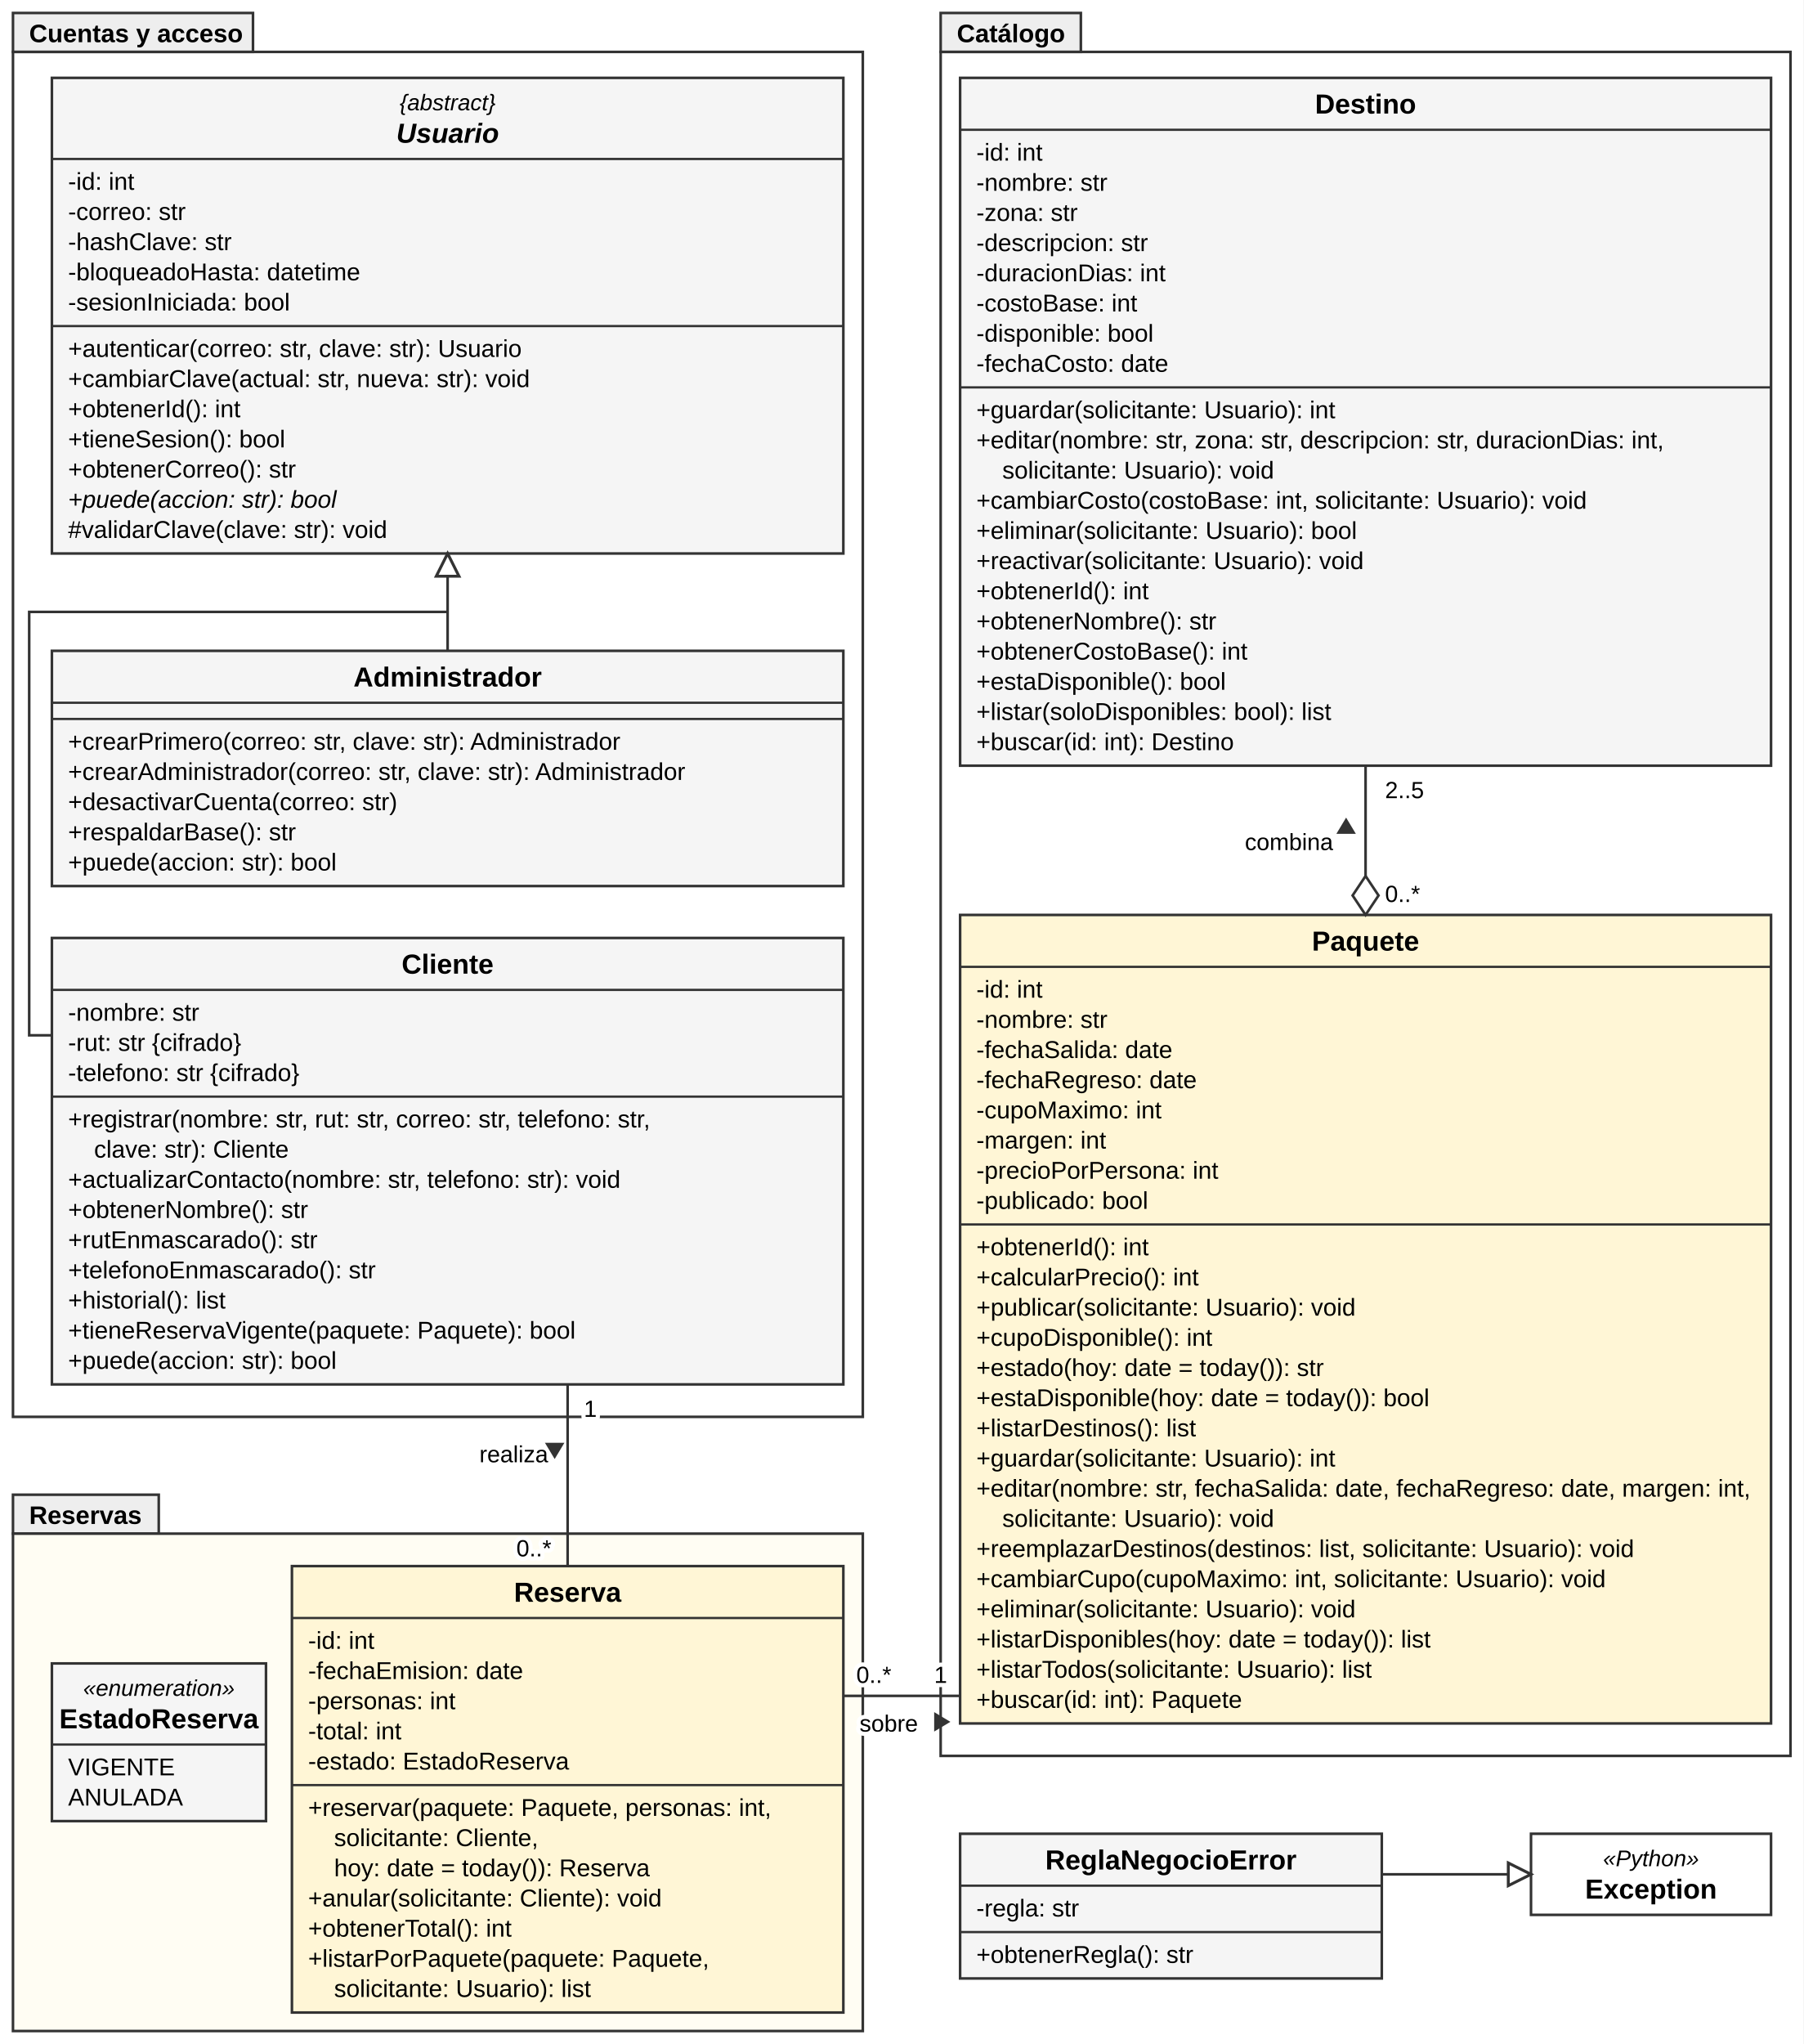
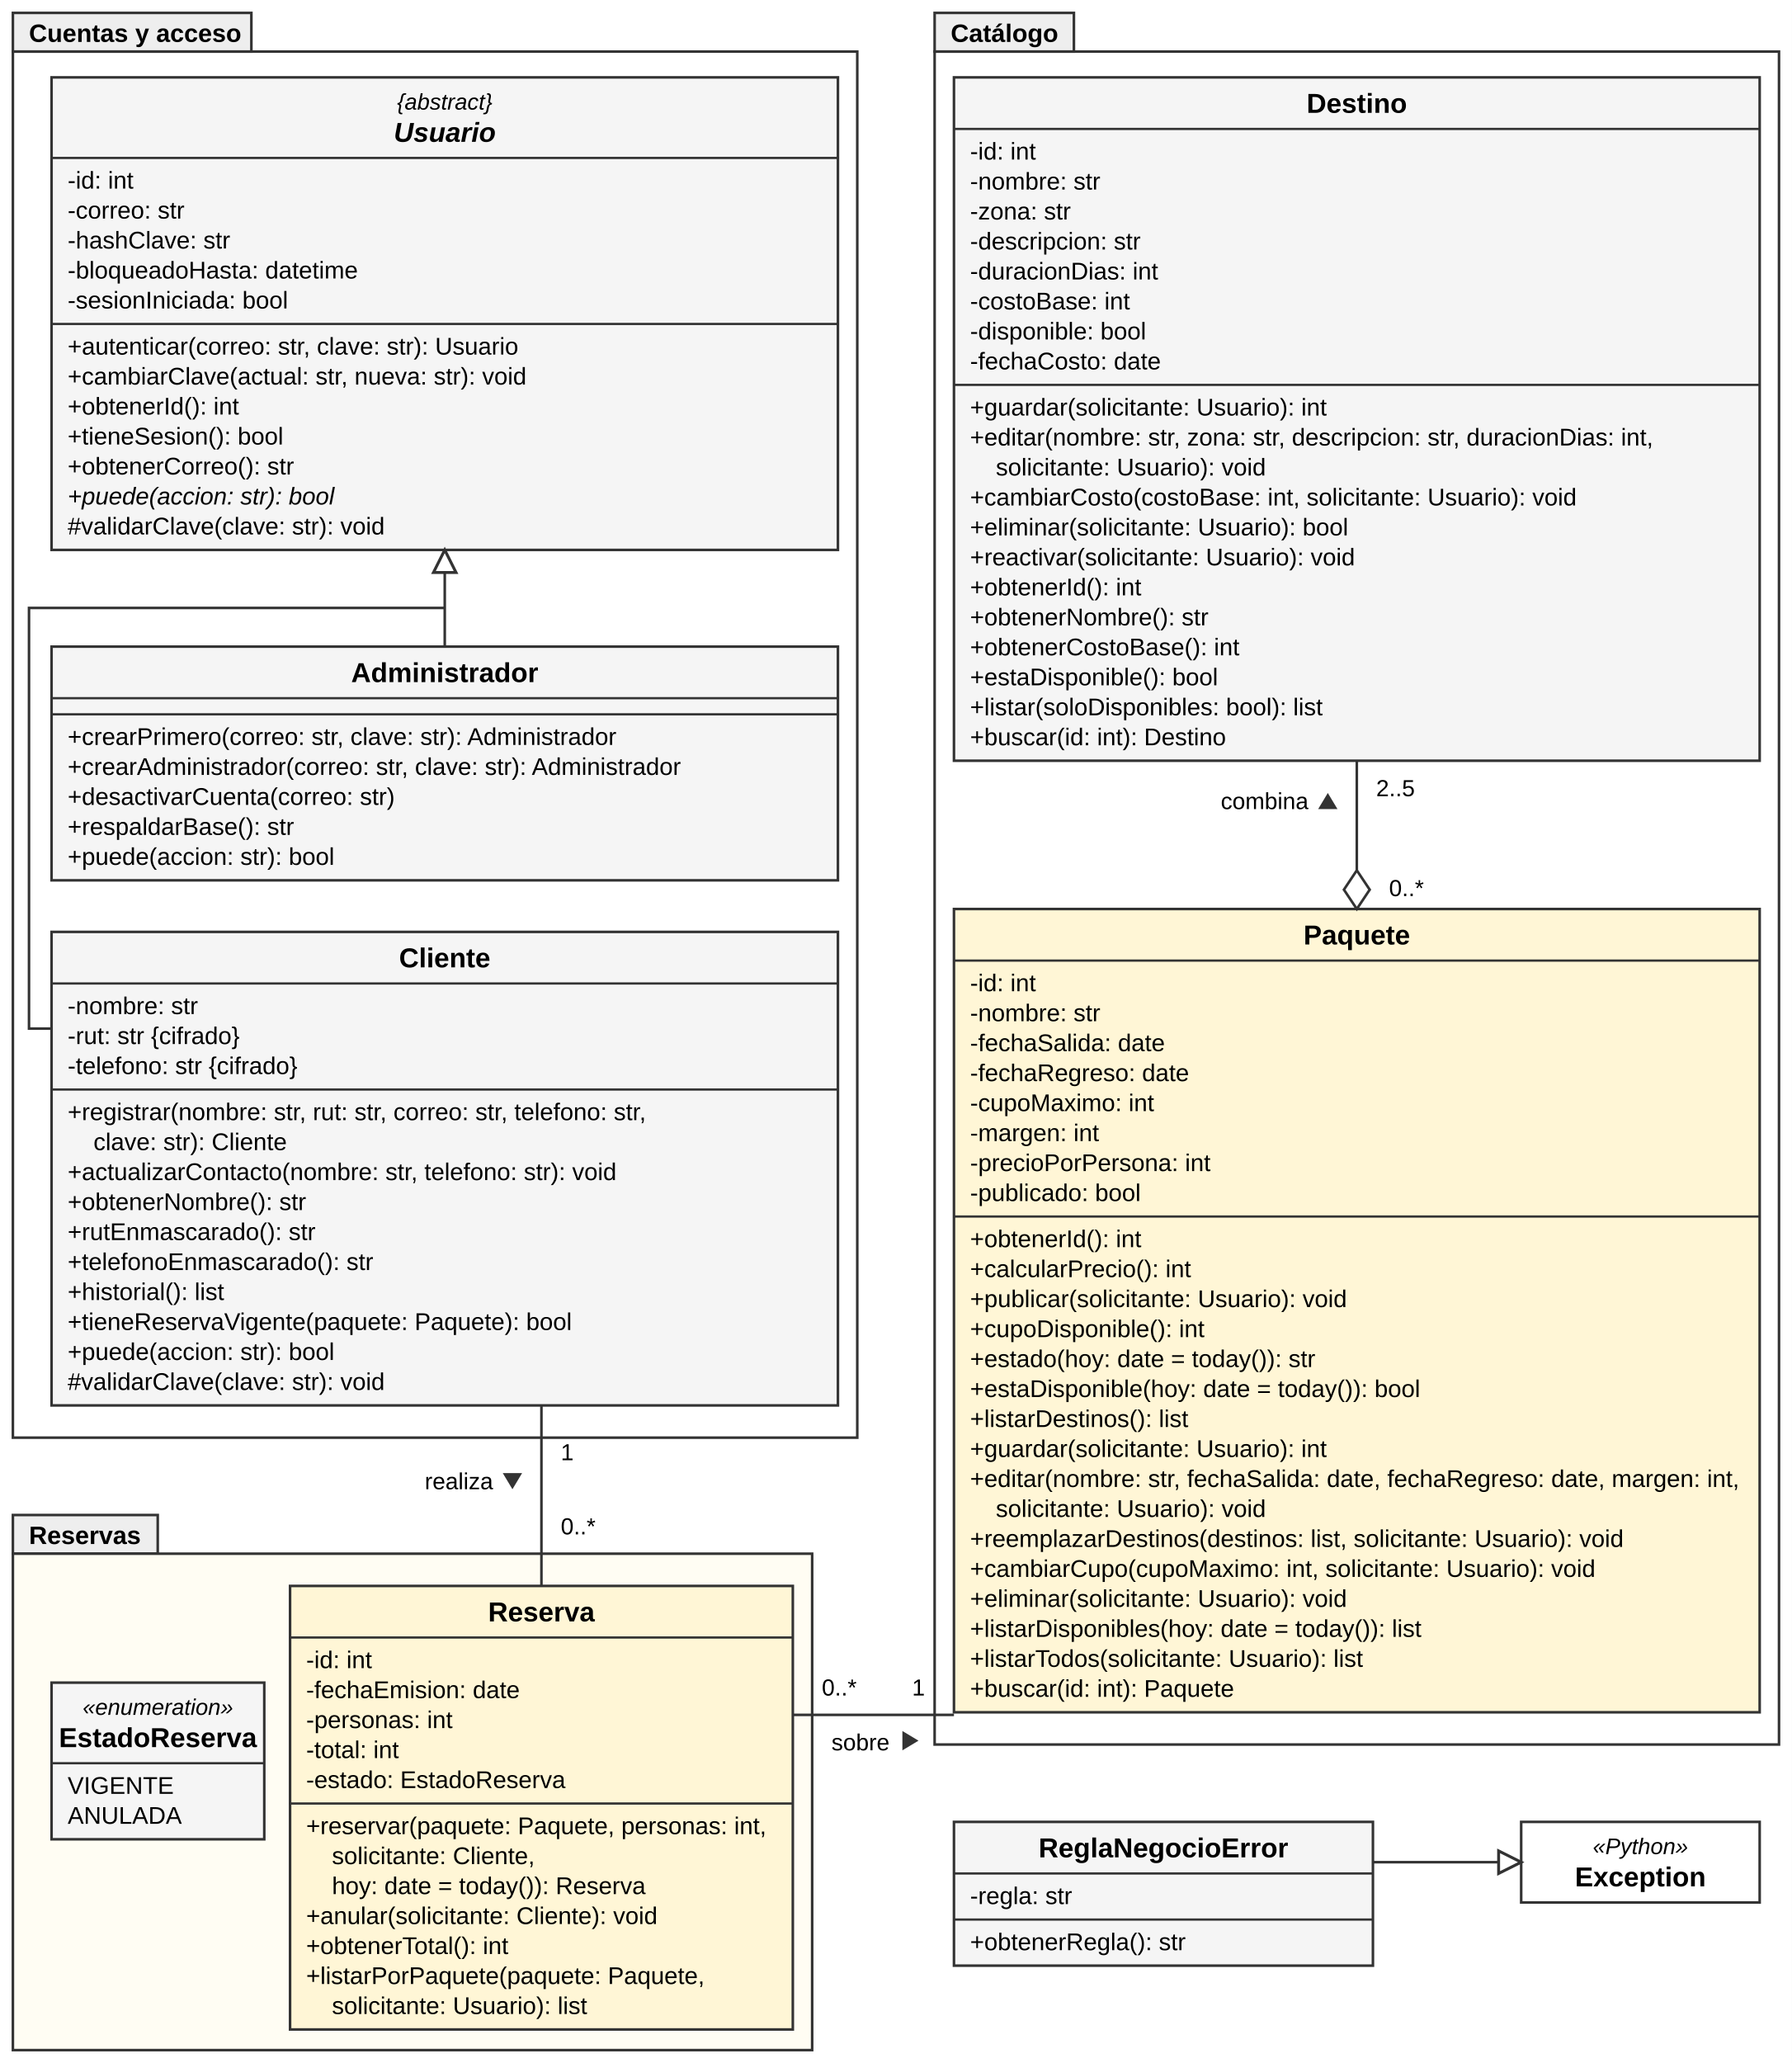
- <svg xmlns="http://www.w3.org/2000/svg" width="556pt" height="630pt" viewBox="0 0 556 630">
+ <svg xmlns="http://www.w3.org/2000/svg" width="556pt" height="640pt" viewBox="0 0 556 640">
  <rect width="100%" height="100%" fill="#fff" />
  <rect x="16" y="24" width="244" height="146.6" rx="0" fill="#f5f5f5" stroke="#333333" stroke-width="0.8" />
  <text x="138.0" y="44" font-family="Liberation Sans" font-size="8.5" text-anchor="middle" fill="#000" font-weight="bold" font-style="italic">
    <tspan x="138.0" dy="0">Usuario</tspan>
  </text>
  <text x="138.0" y="34" font-family="Liberation Sans" font-size="7" text-anchor="middle" fill="#000" font-style="italic">
    <tspan x="138.0" dy="0">{abstract}</tspan>
  </text>
  <path d="M16,49 L260,49" fill="none" stroke="#333333" stroke-width="0.7" />
  <text x="21" y="58.5" font-family="Liberation Sans" font-size="7.5" text-anchor="start" fill="#000">
    <tspan x="21" dy="0">-id: int</tspan>
  </text>
  <text x="21" y="67.8" font-family="Liberation Sans" font-size="7.5" text-anchor="start" fill="#000">
    <tspan x="21" dy="0">-correo: str</tspan>
  </text>
  <text x="21" y="77.1" font-family="Liberation Sans" font-size="7.5" text-anchor="start" fill="#000">
    <tspan x="21" dy="0">-hashClave: str</tspan>
  </text>
  <text x="21" y="86.4" font-family="Liberation Sans" font-size="7.5" text-anchor="start" fill="#000">
    <tspan x="21" dy="0">-bloqueadoHasta: datetime</tspan>
  </text>
  <text x="21" y="95.7" font-family="Liberation Sans" font-size="7.5" text-anchor="start" fill="#000">
    <tspan x="21" dy="0">-sesionIniciada: bool</tspan>
  </text>
  <path d="M16,100.5 L260,100.5" fill="none" stroke="#333333" stroke-width="0.7" />
  <text x="21" y="110.0" font-family="Liberation Sans" font-size="7.5" text-anchor="start" fill="#000" text-decoration="underline">
    <tspan x="21" dy="0">+autenticar(correo: str, clave: str): Usuario</tspan>
  </text>
  <text x="21" y="119.3" font-family="Liberation Sans" font-size="7.5" text-anchor="start" fill="#000">
    <tspan x="21" dy="0">+cambiarClave(actual: str, nueva: str): void</tspan>
  </text>
  <text x="21" y="128.6" font-family="Liberation Sans" font-size="7.5" text-anchor="start" fill="#000">
    <tspan x="21" dy="0">+obtenerId(): int</tspan>
  </text>
  <text x="21" y="137.9" font-family="Liberation Sans" font-size="7.5" text-anchor="start" fill="#000">
    <tspan x="21" dy="0">+tieneSesion(): bool</tspan>
  </text>
  <text x="21" y="147.2" font-family="Liberation Sans" font-size="7.5" text-anchor="start" fill="#000">
    <tspan x="21" dy="0">+obtenerCorreo(): str</tspan>
  </text>
  <text x="21" y="156.5" font-family="Liberation Sans" font-size="7.5" text-anchor="start" fill="#000" font-style="italic">
    <tspan x="21" dy="0">+puede(accion: str): bool</tspan>
  </text>
  <text x="21" y="165.8" font-family="Liberation Sans" font-size="7.5" text-anchor="start" fill="#000">
    <tspan x="21" dy="0">#validarClave(clave: str): void</tspan>
  </text>
  <rect x="16" y="200.6" width="244" height="72.5" rx="0" fill="#f5f5f5" stroke="#333333" stroke-width="0.8" />
  <text x="138.0" y="211.6" font-family="Liberation Sans" font-size="8.5" text-anchor="middle" fill="#000" font-weight="bold">
    <tspan x="138.0" dy="0">Administrador</tspan>
  </text>
  <path d="M16,216.6 L260,216.6" fill="none" stroke="#333333" stroke-width="0.7" />
  <path d="M16,221.6 L260,221.6" fill="none" stroke="#333333" stroke-width="0.7" />
  <text x="21" y="231.1" font-family="Liberation Sans" font-size="7.5" text-anchor="start" fill="#000" text-decoration="underline">
    <tspan x="21" dy="0">+crearPrimero(correo: str, clave: str): Administrador</tspan>
  </text>
  <text x="21" y="240.4" font-family="Liberation Sans" font-size="7.5" text-anchor="start" fill="#000">
    <tspan x="21" dy="0">+crearAdministrador(correo: str, clave: str): Administrador</tspan>
  </text>
  <text x="21" y="249.7" font-family="Liberation Sans" font-size="7.5" text-anchor="start" fill="#000">
    <tspan x="21" dy="0">+desactivarCuenta(correo: str)</tspan>
  </text>
  <text x="21" y="259.0" font-family="Liberation Sans" font-size="7.5" text-anchor="start" fill="#000">
    <tspan x="21" dy="0">+respaldarBase(): str</tspan>
  </text>
  <text x="21" y="268.3" font-family="Liberation Sans" font-size="7.5" text-anchor="start" fill="#000">
    <tspan x="21" dy="0">+puede(accion: str): bool</tspan>
  </text>
-   <rect x="16" y="289.1" width="244" height="137.6" rx="0" fill="#f5f5f5" stroke="#333333" stroke-width="0.8" />
+   <rect x="16" y="289.1" width="244" height="146.9" rx="0" fill="#f5f5f5" stroke="#333333" stroke-width="0.8" />
  <text x="138.0" y="300.1" font-family="Liberation Sans" font-size="8.5" text-anchor="middle" fill="#000" font-weight="bold">
    <tspan x="138.0" dy="0">Cliente</tspan>
  </text>
  <path d="M16,305.1 L260,305.1" fill="none" stroke="#333333" stroke-width="0.7" />
  <text x="21" y="314.6" font-family="Liberation Sans" font-size="7.5" text-anchor="start" fill="#000">
    <tspan x="21" dy="0">-nombre: str</tspan>
  </text>
  <text x="21" y="323.9" font-family="Liberation Sans" font-size="7.5" text-anchor="start" fill="#000">
    <tspan x="21" dy="0">-rut: str {cifrado}</tspan>
  </text>
  <text x="21" y="333.2" font-family="Liberation Sans" font-size="7.5" text-anchor="start" fill="#000">
    <tspan x="21" dy="0">-telefono: str {cifrado}</tspan>
  </text>
  <path d="M16,338.0 L260,338.0" fill="none" stroke="#333333" stroke-width="0.7" />
  <text x="21" y="347.5" font-family="Liberation Sans" font-size="7.5" text-anchor="start" fill="#000" text-decoration="underline">
    <tspan x="21" dy="0">+registrar(nombre: str, rut: str, correo: str, telefono: str,</tspan>
  </text>
  <text x="29" y="356.8" font-family="Liberation Sans" font-size="7.5" text-anchor="start" fill="#000" text-decoration="underline">
    <tspan x="29" dy="0">clave: str): Cliente</tspan>
  </text>
  <text x="21" y="366.1" font-family="Liberation Sans" font-size="7.5" text-anchor="start" fill="#000">
    <tspan x="21" dy="0">+actualizarContacto(nombre: str, telefono: str): void</tspan>
  </text>
  <text x="21" y="375.4" font-family="Liberation Sans" font-size="7.5" text-anchor="start" fill="#000">
    <tspan x="21" dy="0">+obtenerNombre(): str</tspan>
  </text>
  <text x="21" y="384.7" font-family="Liberation Sans" font-size="7.5" text-anchor="start" fill="#000">
    <tspan x="21" dy="0">+rutEnmascarado(): str</tspan>
  </text>
  <text x="21" y="394.0" font-family="Liberation Sans" font-size="7.5" text-anchor="start" fill="#000">
    <tspan x="21" dy="0">+telefonoEnmascarado(): str</tspan>
  </text>
  <text x="21" y="403.3" font-family="Liberation Sans" font-size="7.5" text-anchor="start" fill="#000">
    <tspan x="21" dy="0">+historial(): list</tspan>
  </text>
  <text x="21" y="412.6" font-family="Liberation Sans" font-size="7.5" text-anchor="start" fill="#000">
    <tspan x="21" dy="0">+tieneReservaVigente(paquete: Paquete): bool</tspan>
  </text>
  <text x="21" y="421.9" font-family="Liberation Sans" font-size="7.5" text-anchor="start" fill="#000">
    <tspan x="21" dy="0">+puede(accion: str): bool</tspan>
  </text>
+   <text x="21" y="431.2" font-family="Liberation Sans" font-size="7.5" text-anchor="start" fill="#000">
+     <tspan x="21" dy="0">#validarClave(clave: str): void</tspan>
+   </text>
  <rect x="4" y="4" width="73.997" height="12" rx="0" fill="#eeeeee" stroke="#333333" stroke-width="0.8" />
  <text x="9" y="13" font-family="Liberation Sans" font-size="7.8" text-anchor="start" fill="#000" font-weight="bold">
    <tspan x="9" dy="0">Cuentas y acceso</tspan>
  </text>
-   <rect x="4" y="16" width="262" height="420.7" rx="0" fill="none" stroke="#333333" stroke-width="0.8" />
+   <rect x="4" y="16" width="262" height="430.0" rx="0" fill="none" stroke="#333333" stroke-width="0.8" />
  <path d="M138.0,200.6 L138.0,170.6" fill="none" stroke="#333333" stroke-width="0.8" />
  <path d="M141.5,177.6 L138.0,170.6 L134.5,177.6 Z" fill="#fff" stroke="#333333" stroke-width="0.9" />
  <path d="M16,319.1 L9,319.1 L9,188.6 L138.0,188.6" fill="none" stroke="#333333" stroke-width="0.8" />
-   <rect x="4" y="460.7" width="44.943" height="12" rx="0" fill="#eeeeee" stroke="#333333" stroke-width="0.8" />
-   <text x="9" y="469.7" font-family="Liberation Sans" font-size="7.8" text-anchor="start" fill="#000" font-weight="bold">
+   <rect x="4" y="470.0" width="44.943" height="12" rx="0" fill="#eeeeee" stroke="#333333" stroke-width="0.8" />
+   <text x="9" y="479.0" font-family="Liberation Sans" font-size="7.8" text-anchor="start" fill="#000" font-weight="bold">
    <tspan x="9" dy="0">Reservas</tspan>
  </text>
-   <rect x="4" y="472.7" width="262" height="153.3" rx="0" fill="#fffdf3" stroke="#333333" stroke-width="0.8" />
-   <rect x="90" y="482.7" width="170" height="137.6" rx="0" fill="#fff6d6" stroke="#333333" stroke-width="0.8" />
-   <text x="175.0" y="493.7" font-family="Liberation Sans" font-size="8.5" text-anchor="middle" fill="#000" font-weight="bold">
-     <tspan x="175.0" dy="0">Reserva</tspan>
-   </text>
-   <path d="M90,498.7 L260,498.7" fill="none" stroke="#333333" stroke-width="0.7" />
-   <text x="95" y="508.2" font-family="Liberation Sans" font-size="7.5" text-anchor="start" fill="#000">
+   <rect x="4" y="482.0" width="248" height="154.0" rx="0" fill="#fffdf3" stroke="#333333" stroke-width="0.8" />
+   <rect x="90" y="492.0" width="156" height="137.6" rx="0" fill="#fff6d6" stroke="#333333" stroke-width="0.8" />
+   <text x="168.0" y="503.0" font-family="Liberation Sans" font-size="8.5" text-anchor="middle" fill="#000" font-weight="bold">
+     <tspan x="168.0" dy="0">Reserva</tspan>
+   </text>
+   <path d="M90,508.0 L246,508.0" fill="none" stroke="#333333" stroke-width="0.7" />
+   <text x="95" y="517.5" font-family="Liberation Sans" font-size="7.5" text-anchor="start" fill="#000">
    <tspan x="95" dy="0">-id: int</tspan>
  </text>
-   <text x="95" y="517.5" font-family="Liberation Sans" font-size="7.5" text-anchor="start" fill="#000">
+   <text x="95" y="526.8" font-family="Liberation Sans" font-size="7.5" text-anchor="start" fill="#000">
    <tspan x="95" dy="0">-fechaEmision: date</tspan>
  </text>
-   <text x="95" y="526.8" font-family="Liberation Sans" font-size="7.5" text-anchor="start" fill="#000">
+   <text x="95" y="536.1" font-family="Liberation Sans" font-size="7.5" text-anchor="start" fill="#000">
    <tspan x="95" dy="0">-personas: int</tspan>
  </text>
-   <text x="95" y="536.1" font-family="Liberation Sans" font-size="7.5" text-anchor="start" fill="#000">
+   <text x="95" y="545.4" font-family="Liberation Sans" font-size="7.5" text-anchor="start" fill="#000">
    <tspan x="95" dy="0">-total: int</tspan>
  </text>
-   <text x="95" y="545.4" font-family="Liberation Sans" font-size="7.5" text-anchor="start" fill="#000">
+   <text x="95" y="554.7" font-family="Liberation Sans" font-size="7.5" text-anchor="start" fill="#000">
    <tspan x="95" dy="0">-estado: EstadoReserva</tspan>
  </text>
-   <path d="M90,550.2 L260,550.2" fill="none" stroke="#333333" stroke-width="0.7" />
-   <text x="95" y="559.7" font-family="Liberation Sans" font-size="7.5" text-anchor="start" fill="#000" text-decoration="underline">
+   <path d="M90,559.5 L246,559.5" fill="none" stroke="#333333" stroke-width="0.7" />
+   <text x="95" y="569.0" font-family="Liberation Sans" font-size="7.5" text-anchor="start" fill="#000" text-decoration="underline">
    <tspan x="95" dy="0">+reservar(paquete: Paquete, personas: int,</tspan>
  </text>
-   <text x="103" y="569.0" font-family="Liberation Sans" font-size="7.5" text-anchor="start" fill="#000" text-decoration="underline">
+   <text x="103" y="578.3" font-family="Liberation Sans" font-size="7.5" text-anchor="start" fill="#000" text-decoration="underline">
    <tspan x="103" dy="0">solicitante: Cliente,</tspan>
  </text>
-   <text x="103" y="578.3" font-family="Liberation Sans" font-size="7.5" text-anchor="start" fill="#000" text-decoration="underline">
+   <text x="103" y="587.6" font-family="Liberation Sans" font-size="7.5" text-anchor="start" fill="#000" text-decoration="underline">
    <tspan x="103" dy="0">hoy: date = today()): Reserva</tspan>
  </text>
-   <text x="95" y="587.6" font-family="Liberation Sans" font-size="7.5" text-anchor="start" fill="#000">
+   <text x="95" y="596.9" font-family="Liberation Sans" font-size="7.5" text-anchor="start" fill="#000">
    <tspan x="95" dy="0">+anular(solicitante: Cliente): void</tspan>
  </text>
-   <text x="95" y="596.9" font-family="Liberation Sans" font-size="7.5" text-anchor="start" fill="#000">
+   <text x="95" y="606.2" font-family="Liberation Sans" font-size="7.5" text-anchor="start" fill="#000">
    <tspan x="95" dy="0">+obtenerTotal(): int</tspan>
  </text>
-   <text x="95" y="606.2" font-family="Liberation Sans" font-size="7.5" text-anchor="start" fill="#000" text-decoration="underline">
+   <text x="95" y="615.5" font-family="Liberation Sans" font-size="7.5" text-anchor="start" fill="#000" text-decoration="underline">
    <tspan x="95" dy="0">+listarPorPaquete(paquete: Paquete,</tspan>
  </text>
-   <text x="103" y="615.5" font-family="Liberation Sans" font-size="7.5" text-anchor="start" fill="#000" text-decoration="underline">
+   <text x="103" y="624.8" font-family="Liberation Sans" font-size="7.5" text-anchor="start" fill="#000" text-decoration="underline">
    <tspan x="103" dy="0">solicitante: Usuario): list</tspan>
  </text>
-   <rect x="16" y="512.7" width="66" height="48.6" rx="0" fill="#f5f5f5" stroke="#333333" stroke-width="0.8" />
-   <text x="49.0" y="522.7" font-family="Liberation Sans" font-size="7" text-anchor="middle" fill="#000" font-style="italic">
+   <rect x="16" y="522.0" width="66" height="48.6" rx="0" fill="#f5f5f5" stroke="#333333" stroke-width="0.8" />
+   <text x="49.0" y="532.0" font-family="Liberation Sans" font-size="7" text-anchor="middle" fill="#000" font-style="italic">
    <tspan x="49.0" dy="0">«enumeration»</tspan>
  </text>
-   <text x="49.0" y="532.7" font-family="Liberation Sans" font-size="8.5" text-anchor="middle" fill="#000" font-weight="bold">
+   <text x="49.0" y="542.0" font-family="Liberation Sans" font-size="8.5" text-anchor="middle" fill="#000" font-weight="bold">
    <tspan x="49.0" dy="0">EstadoReserva</tspan>
  </text>
-   <path d="M16,537.7 L82,537.7" fill="none" stroke="#333333" stroke-width="0.7" />
-   <text x="21" y="547.2" font-family="Liberation Sans" font-size="7.5" text-anchor="start" fill="#000">
+   <path d="M16,547.0 L82,547.0" fill="none" stroke="#333333" stroke-width="0.7" />
+   <text x="21" y="556.5" font-family="Liberation Sans" font-size="7.5" text-anchor="start" fill="#000">
    <tspan x="21" dy="0">VIGENTE</tspan>
  </text>
-   <text x="21" y="556.5" font-family="Liberation Sans" font-size="7.5" text-anchor="start" fill="#000">
+   <text x="21" y="565.8" font-family="Liberation Sans" font-size="7.5" text-anchor="start" fill="#000">
    <tspan x="21" dy="0">ANULADA</tspan>
  </text>
  <rect x="290" y="4" width="43.221" height="12" rx="0" fill="#eeeeee" stroke="#333333" stroke-width="0.8" />
  <text x="295" y="13" font-family="Liberation Sans" font-size="7.8" text-anchor="start" fill="#000" font-weight="bold">
    <tspan x="295" dy="0">Catálogo</tspan>
  </text>
  <rect x="290" y="16" width="262" height="525.2" rx="0" fill="none" stroke="#333333" stroke-width="0.8" />
  <rect x="296" y="24" width="250" height="212.0" rx="0" fill="#f5f5f5" stroke="#333333" stroke-width="0.8" />
  <text x="421.0" y="35" font-family="Liberation Sans" font-size="8.5" text-anchor="middle" fill="#000" font-weight="bold">
    <tspan x="421.0" dy="0">Destino</tspan>
  </text>
  <path d="M296,40 L546,40" fill="none" stroke="#333333" stroke-width="0.7" />
  <text x="301" y="49.5" font-family="Liberation Sans" font-size="7.5" text-anchor="start" fill="#000">
    <tspan x="301" dy="0">-id: int</tspan>
  </text>
  <text x="301" y="58.8" font-family="Liberation Sans" font-size="7.5" text-anchor="start" fill="#000">
    <tspan x="301" dy="0">-nombre: str</tspan>
  </text>
  <text x="301" y="68.1" font-family="Liberation Sans" font-size="7.5" text-anchor="start" fill="#000">
    <tspan x="301" dy="0">-zona: str</tspan>
  </text>
  <text x="301" y="77.4" font-family="Liberation Sans" font-size="7.5" text-anchor="start" fill="#000">
    <tspan x="301" dy="0">-descripcion: str</tspan>
  </text>
  <text x="301" y="86.7" font-family="Liberation Sans" font-size="7.5" text-anchor="start" fill="#000">
    <tspan x="301" dy="0">-duracionDias: int</tspan>
  </text>
  <text x="301" y="96.0" font-family="Liberation Sans" font-size="7.5" text-anchor="start" fill="#000">
    <tspan x="301" dy="0">-costoBase: int</tspan>
  </text>
  <text x="301" y="105.3" font-family="Liberation Sans" font-size="7.5" text-anchor="start" fill="#000">
    <tspan x="301" dy="0">-disponible: bool</tspan>
  </text>
  <text x="301" y="114.6" font-family="Liberation Sans" font-size="7.5" text-anchor="start" fill="#000">
    <tspan x="301" dy="0">-fechaCosto: date</tspan>
  </text>
  <path d="M296,119.4 L546,119.4" fill="none" stroke="#333333" stroke-width="0.7" />
  <text x="301" y="128.9" font-family="Liberation Sans" font-size="7.5" text-anchor="start" fill="#000">
    <tspan x="301" dy="0">+guardar(solicitante: Usuario): int</tspan>
  </text>
  <text x="301" y="138.2" font-family="Liberation Sans" font-size="7.5" text-anchor="start" fill="#000">
    <tspan x="301" dy="0">+editar(nombre: str, zona: str, descripcion: str, duracionDias: int,</tspan>
  </text>
  <text x="309" y="147.5" font-family="Liberation Sans" font-size="7.5" text-anchor="start" fill="#000">
    <tspan x="309" dy="0">solicitante: Usuario): void</tspan>
  </text>
  <text x="301" y="156.8" font-family="Liberation Sans" font-size="7.5" text-anchor="start" fill="#000">
    <tspan x="301" dy="0">+cambiarCosto(costoBase: int, solicitante: Usuario): void</tspan>
  </text>
  <text x="301" y="166.1" font-family="Liberation Sans" font-size="7.5" text-anchor="start" fill="#000">
    <tspan x="301" dy="0">+eliminar(solicitante: Usuario): bool</tspan>
  </text>
  <text x="301" y="175.4" font-family="Liberation Sans" font-size="7.5" text-anchor="start" fill="#000">
    <tspan x="301" dy="0">+reactivar(solicitante: Usuario): void</tspan>
  </text>
  <text x="301" y="184.7" font-family="Liberation Sans" font-size="7.5" text-anchor="start" fill="#000">
    <tspan x="301" dy="0">+obtenerId(): int</tspan>
  </text>
  <text x="301" y="194.0" font-family="Liberation Sans" font-size="7.5" text-anchor="start" fill="#000">
    <tspan x="301" dy="0">+obtenerNombre(): str</tspan>
  </text>
  <text x="301" y="203.3" font-family="Liberation Sans" font-size="7.5" text-anchor="start" fill="#000">
    <tspan x="301" dy="0">+obtenerCostoBase(): int</tspan>
  </text>
  <text x="301" y="212.6" font-family="Liberation Sans" font-size="7.5" text-anchor="start" fill="#000">
    <tspan x="301" dy="0">+estaDisponible(): bool</tspan>
  </text>
  <text x="301" y="221.9" font-family="Liberation Sans" font-size="7.5" text-anchor="start" fill="#000" text-decoration="underline">
    <tspan x="301" dy="0">+listar(soloDisponibles: bool): list</tspan>
  </text>
  <text x="301" y="231.2" font-family="Liberation Sans" font-size="7.5" text-anchor="start" fill="#000" text-decoration="underline">
    <tspan x="301" dy="0">+buscar(id: int): Destino</tspan>
  </text>
  <rect x="296" y="282.0" width="250" height="249.2" rx="0" fill="#fff6d6" stroke="#333333" stroke-width="0.8" />
  <text x="421.0" y="293.0" font-family="Liberation Sans" font-size="8.5" text-anchor="middle" fill="#000" font-weight="bold">
    <tspan x="421.0" dy="0">Paquete</tspan>
  </text>
  <path d="M296,298.0 L546,298.0" fill="none" stroke="#333333" stroke-width="0.7" />
  <text x="301" y="307.5" font-family="Liberation Sans" font-size="7.5" text-anchor="start" fill="#000">
    <tspan x="301" dy="0">-id: int</tspan>
  </text>
  <text x="301" y="316.8" font-family="Liberation Sans" font-size="7.5" text-anchor="start" fill="#000">
    <tspan x="301" dy="0">-nombre: str</tspan>
  </text>
  <text x="301" y="326.1" font-family="Liberation Sans" font-size="7.5" text-anchor="start" fill="#000">
    <tspan x="301" dy="0">-fechaSalida: date</tspan>
  </text>
  <text x="301" y="335.4" font-family="Liberation Sans" font-size="7.5" text-anchor="start" fill="#000">
    <tspan x="301" dy="0">-fechaRegreso: date</tspan>
  </text>
  <text x="301" y="344.7" font-family="Liberation Sans" font-size="7.5" text-anchor="start" fill="#000">
    <tspan x="301" dy="0">-cupoMaximo: int</tspan>
  </text>
  <text x="301" y="354.0" font-family="Liberation Sans" font-size="7.5" text-anchor="start" fill="#000">
    <tspan x="301" dy="0">-margen: int</tspan>
  </text>
  <text x="301" y="363.3" font-family="Liberation Sans" font-size="7.5" text-anchor="start" fill="#000">
    <tspan x="301" dy="0">-precioPorPersona: int</tspan>
  </text>
  <text x="301" y="372.6" font-family="Liberation Sans" font-size="7.5" text-anchor="start" fill="#000">
    <tspan x="301" dy="0">-publicado: bool</tspan>
  </text>
  <path d="M296,377.4 L546,377.4" fill="none" stroke="#333333" stroke-width="0.7" />
  <text x="301" y="386.9" font-family="Liberation Sans" font-size="7.5" text-anchor="start" fill="#000">
    <tspan x="301" dy="0">+obtenerId(): int</tspan>
  </text>
  <text x="301" y="396.2" font-family="Liberation Sans" font-size="7.5" text-anchor="start" fill="#000">
    <tspan x="301" dy="0">+calcularPrecio(): int</tspan>
  </text>
  <text x="301" y="405.5" font-family="Liberation Sans" font-size="7.5" text-anchor="start" fill="#000">
    <tspan x="301" dy="0">+publicar(solicitante: Usuario): void</tspan>
  </text>
  <text x="301" y="414.8" font-family="Liberation Sans" font-size="7.5" text-anchor="start" fill="#000">
    <tspan x="301" dy="0">+cupoDisponible(): int</tspan>
  </text>
  <text x="301" y="424.1" font-family="Liberation Sans" font-size="7.5" text-anchor="start" fill="#000">
    <tspan x="301" dy="0">+estado(hoy: date = today()): str</tspan>
  </text>
  <text x="301" y="433.4" font-family="Liberation Sans" font-size="7.5" text-anchor="start" fill="#000">
    <tspan x="301" dy="0">+estaDisponible(hoy: date = today()): bool</tspan>
  </text>
  <text x="301" y="442.7" font-family="Liberation Sans" font-size="7.5" text-anchor="start" fill="#000">
    <tspan x="301" dy="0">+listarDestinos(): list</tspan>
  </text>
  <text x="301" y="452.0" font-family="Liberation Sans" font-size="7.5" text-anchor="start" fill="#000">
    <tspan x="301" dy="0">+guardar(solicitante: Usuario): int</tspan>
  </text>
  <text x="301" y="461.3" font-family="Liberation Sans" font-size="7.5" text-anchor="start" fill="#000">
    <tspan x="301" dy="0">+editar(nombre: str, fechaSalida: date, fechaRegreso: date, margen: int,</tspan>
  </text>
  <text x="309" y="470.6" font-family="Liberation Sans" font-size="7.5" text-anchor="start" fill="#000">
    <tspan x="309" dy="0">solicitante: Usuario): void</tspan>
  </text>
  <text x="301" y="479.9" font-family="Liberation Sans" font-size="7.5" text-anchor="start" fill="#000">
    <tspan x="301" dy="0">+reemplazarDestinos(destinos: list, solicitante: Usuario): void</tspan>
  </text>
  <text x="301" y="489.2" font-family="Liberation Sans" font-size="7.5" text-anchor="start" fill="#000">
    <tspan x="301" dy="0">+cambiarCupo(cupoMaximo: int, solicitante: Usuario): void</tspan>
  </text>
  <text x="301" y="498.5" font-family="Liberation Sans" font-size="7.5" text-anchor="start" fill="#000">
    <tspan x="301" dy="0">+eliminar(solicitante: Usuario): void</tspan>
  </text>
  <text x="301" y="507.8" font-family="Liberation Sans" font-size="7.5" text-anchor="start" fill="#000" text-decoration="underline">
    <tspan x="301" dy="0">+listarDisponibles(hoy: date = today()): list</tspan>
  </text>
  <text x="301" y="517.1" font-family="Liberation Sans" font-size="7.5" text-anchor="start" fill="#000" text-decoration="underline">
    <tspan x="301" dy="0">+listarTodos(solicitante: Usuario): list</tspan>
  </text>
  <text x="301" y="526.4" font-family="Liberation Sans" font-size="7.5" text-anchor="start" fill="#000" text-decoration="underline">
    <tspan x="301" dy="0">+buscar(id: int): Paquete</tspan>
  </text>
  <rect x="296" y="565.2" width="130" height="44.6" rx="0" fill="#f5f5f5" stroke="#333333" stroke-width="0.8" />
  <text x="361.0" y="576.2" font-family="Liberation Sans" font-size="8.5" text-anchor="middle" fill="#000" font-weight="bold">
    <tspan x="361.0" dy="0">ReglaNegocioError</tspan>
  </text>
  <path d="M296,581.2 L426,581.2" fill="none" stroke="#333333" stroke-width="0.7" />
  <text x="301" y="590.7" font-family="Liberation Sans" font-size="7.5" text-anchor="start" fill="#000">
    <tspan x="301" dy="0">-regla: str</tspan>
  </text>
  <path d="M296,595.5 L426,595.5" fill="none" stroke="#333333" stroke-width="0.7" />
  <text x="301" y="605.0" font-family="Liberation Sans" font-size="7.5" text-anchor="start" fill="#000">
    <tspan x="301" dy="0">+obtenerRegla(): str</tspan>
  </text>
  <rect x="472" y="565.2" width="74" height="25" rx="0" fill="#ffffff" stroke="#333333" stroke-width="0.8" />
  <text x="509.0" y="575.2" font-family="Liberation Sans" font-size="7" text-anchor="middle" fill="#000" font-style="italic">
    <tspan x="509.0" dy="0">«Python»</tspan>
  </text>
  <text x="509.0" y="585.2" font-family="Liberation Sans" font-size="8.5" text-anchor="middle" fill="#000" font-weight="bold">
    <tspan x="509.0" dy="0">Exception</tspan>
  </text>
  <path d="M426,577.7 L472,577.7" fill="none" stroke="#333333" stroke-width="0.8" />
  <path d="M465.0,581.2 L472,577.7 L465.0,574.2 Z" fill="#fff" stroke="#333333" stroke-width="0.9" />
  <path d="M421.0,282.0 l4,-6 l-4,-6 l-4,6 Z" fill="#fff" stroke="#333333" stroke-width="0.8" />
  <path d="M421.0,270.0 L421.0,236.0" fill="none" stroke="#333333" stroke-width="0.8" />
-   <text x="427.0" y="278.0" font-family="Liberation Sans" font-size="7.2" text-anchor="start" fill="#000" style="paint-order:stroke" stroke="#fff" stroke-width="2.6" stroke-linejoin="round">
-     <tspan x="427.0" dy="0">0..*</tspan>
-   </text>
-   <text x="427.0" y="246.0" font-family="Liberation Sans" font-size="7.2" text-anchor="start" fill="#000" style="paint-order:stroke" stroke="#fff" stroke-width="2.6" stroke-linejoin="round">
+   <text x="431.0" y="278.0" font-family="Liberation Sans" font-size="7.2" text-anchor="start" fill="#000" style="paint-order:stroke" stroke="#fff" stroke-width="2.6" stroke-linejoin="round">
+     <tspan x="431.0" dy="0">0..*</tspan>
+   </text>
+   <text x="427.0" y="247.0" font-family="Liberation Sans" font-size="7.2" text-anchor="start" fill="#000" style="paint-order:stroke" stroke="#fff" stroke-width="2.6" stroke-linejoin="round">
    <tspan x="427.0" dy="0">2..5</tspan>
  </text>
-   <text x="411.0" y="262.0" font-family="Liberation Sans" font-size="7.2" text-anchor="end" fill="#000" style="paint-order:stroke" stroke="#fff" stroke-width="2.6" stroke-linejoin="round">
-     <tspan x="411.0" dy="0">combina</tspan>
-   </text>
-   <path d="M412.0,257.0 h6 l-3,-5 Z" fill="#333333" />
-   <path d="M175.0,426.7 L175.0,482.7" fill="none" stroke="#333333" stroke-width="0.8" />
-   <text x="180.0" y="436.7" font-family="Liberation Sans" font-size="7.2" text-anchor="start" fill="#000" style="paint-order:stroke" stroke="#fff" stroke-width="2.6" stroke-linejoin="round">
-     <tspan x="180.0" dy="0">1</tspan>
-   </text>
-   <text x="170.0" y="479.7" font-family="Liberation Sans" font-size="7.2" text-anchor="end" fill="#000" style="paint-order:stroke" stroke="#fff" stroke-width="2.6" stroke-linejoin="round">
-     <tspan x="170.0" dy="0">0..*</tspan>
-   </text>
-   <text x="169.0" y="450.7" font-family="Liberation Sans" font-size="7.2" text-anchor="end" fill="#000" style="paint-order:stroke" stroke="#fff" stroke-width="2.6" stroke-linejoin="round">
-     <tspan x="169.0" dy="0">realiza</tspan>
-   </text>
-   <path d="M168.0,444.7 h6 l-3,5 Z" fill="#333333" />
-   <path d="M260,522.7 L296,522.7" fill="none" stroke="#333333" stroke-width="0.8" />
-   <text x="264" y="518.7" font-family="Liberation Sans" font-size="7.2" text-anchor="start" fill="#000" style="paint-order:stroke" stroke="#fff" stroke-width="2.6" stroke-linejoin="round">
-     <tspan x="264" dy="0">0..*</tspan>
-   </text>
-   <text x="292" y="518.7" font-family="Liberation Sans" font-size="7.2" text-anchor="end" fill="#000" style="paint-order:stroke" stroke="#fff" stroke-width="2.6" stroke-linejoin="round">
-     <tspan x="292" dy="0">1</tspan>
-   </text>
-   <text x="274.0" y="533.7" font-family="Liberation Sans" font-size="7.2" text-anchor="middle" fill="#000" style="paint-order:stroke" stroke="#fff" stroke-width="2.6" stroke-linejoin="round">
-     <tspan x="274.0" dy="0">sobre</tspan>
-   </text>
-   <path d="M288.0,527.7 l5,3 l-5,3 Z" fill="#333333" />
+   <path d="M409.0,251.0 h6 l-3,-5 Z" fill="#333333" />
+   <text x="406.0" y="251.0" font-family="Liberation Sans" font-size="7.2" text-anchor="end" fill="#000" style="paint-order:stroke" stroke="#fff" stroke-width="2.6" stroke-linejoin="round">
+     <tspan x="406.0" dy="0">combina</tspan>
+   </text>
+   <path d="M168.0,436.0 L168.0,492.0" fill="none" stroke="#333333" stroke-width="0.8" />
+   <text x="174.0" y="453.0" font-family="Liberation Sans" font-size="7.2" text-anchor="start" fill="#000" style="paint-order:stroke" stroke="#fff" stroke-width="2.6" stroke-linejoin="round">
+     <tspan x="174.0" dy="0">1</tspan>
+   </text>
+   <text x="174.0" y="476.0" font-family="Liberation Sans" font-size="7.2" text-anchor="start" fill="#000" style="paint-order:stroke" stroke="#fff" stroke-width="2.6" stroke-linejoin="round">
+     <tspan x="174.0" dy="0">0..*</tspan>
+   </text>
+   <path d="M156.0,457.0 h6 l-3,5 Z" fill="#333333" />
+   <text x="153.0" y="462.0" font-family="Liberation Sans" font-size="7.2" text-anchor="end" fill="#000" style="paint-order:stroke" stroke="#fff" stroke-width="2.6" stroke-linejoin="round">
+     <tspan x="153.0" dy="0">realiza</tspan>
+   </text>
+   <path d="M246,532.0 L296,532.0" fill="none" stroke="#333333" stroke-width="0.8" />
+   <text x="255" y="526.0" font-family="Liberation Sans" font-size="7.2" text-anchor="start" fill="#000" style="paint-order:stroke" stroke="#fff" stroke-width="2.6" stroke-linejoin="round">
+     <tspan x="255" dy="0">0..*</tspan>
+   </text>
+   <text x="287" y="526.0" font-family="Liberation Sans" font-size="7.2" text-anchor="end" fill="#000" style="paint-order:stroke" stroke="#fff" stroke-width="2.6" stroke-linejoin="round">
+     <tspan x="287" dy="0">1</tspan>
+   </text>
+   <text x="267.0" y="543.0" font-family="Liberation Sans" font-size="7.2" text-anchor="middle" fill="#000" style="paint-order:stroke" stroke="#fff" stroke-width="2.6" stroke-linejoin="round">
+     <tspan x="267.0" dy="0">sobre</tspan>
+   </text>
+   <path d="M280.0,537.0 l5,3 l-5,3 Z" fill="#333333" />
</svg>
